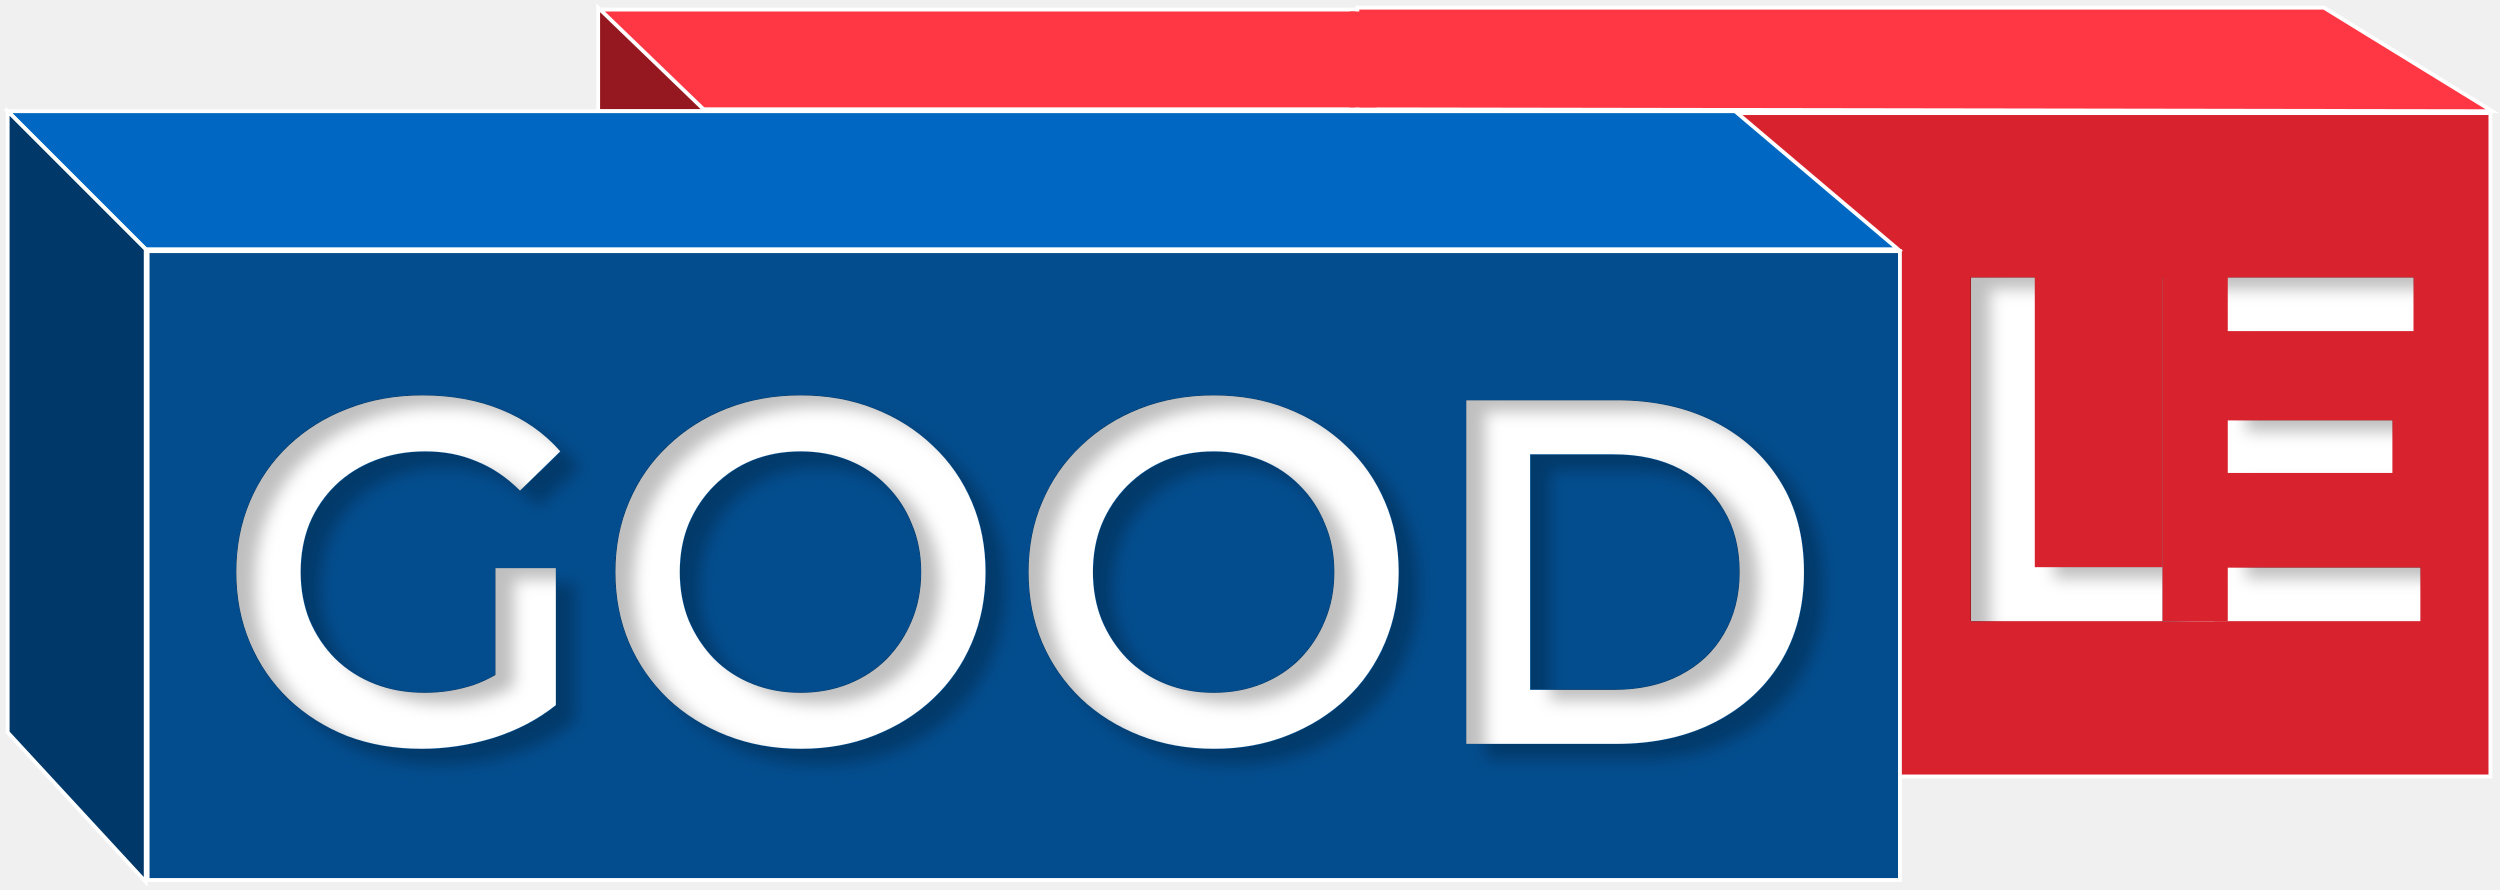
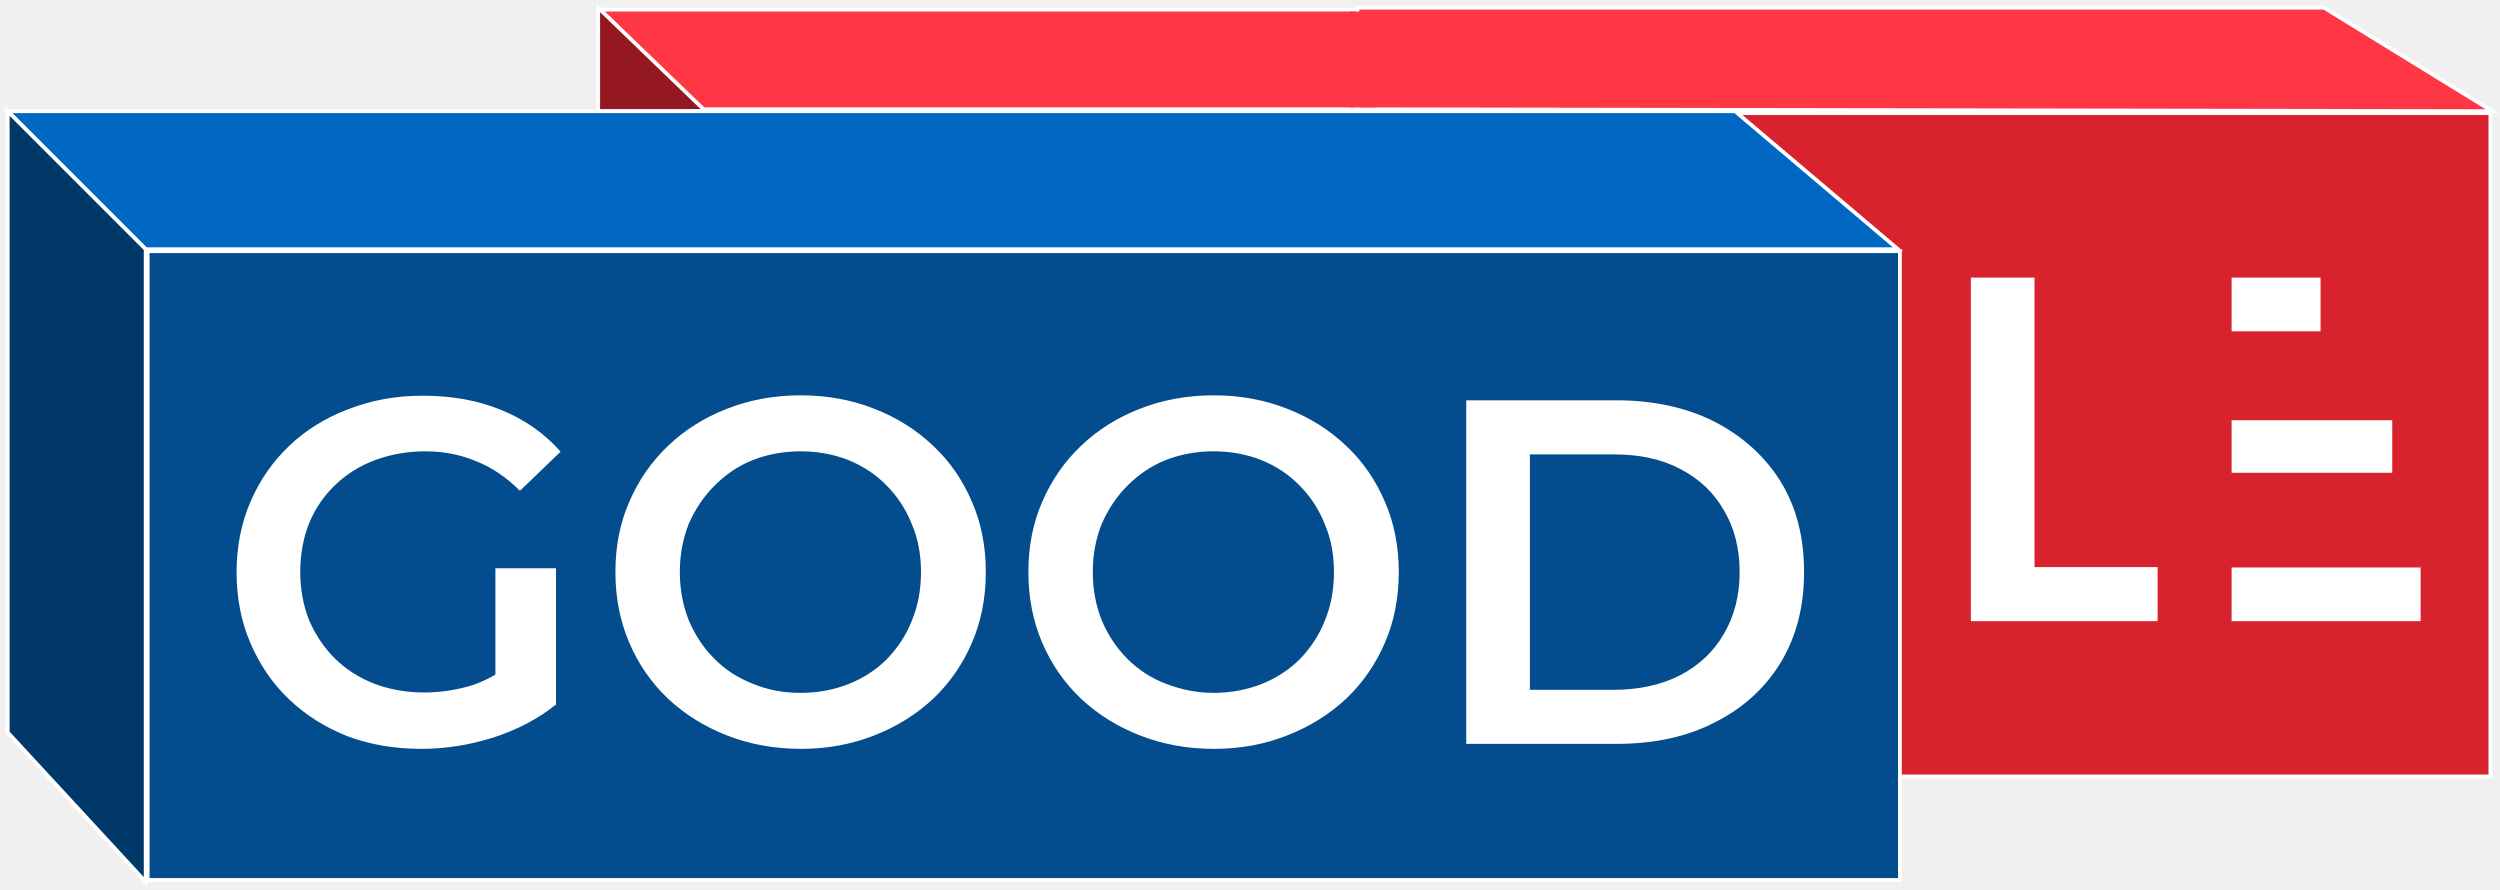
- <svg xmlns="http://www.w3.org/2000/svg" width="652" height="232" viewBox="0 0 652 232" fill="none">
-   <rect x="156.5" y="2.5" width="288" height="26" fill="#FF3643" stroke="white" />
-   <path d="M354 28.509V2H606.074L650 29L354 28.509Z" fill="#FF3643" stroke="white" />
-   <path d="M184 29L156 2V29H184Z" fill="#95171F" stroke="white" />
-   <rect x="420.5" y="29.5" width="229" height="173" fill="#D8222E" stroke="white" />
-   <path d="M38 65L2 29H452.5L495 65H38Z" fill="#0068C2" stroke="white" />
-   <path d="M38 65L2 29V191L38 230V65Z" fill="#003869" stroke="white" />
-   <rect x="38.5" y="65.5" width="457" height="164" fill="#034D8E" stroke="white" />
-   <g filter="url(#filter0_di_39_34)">
-     <path d="M109.888 195.28C102.891 195.28 96.448 194.171 90.56 191.952C84.757 189.648 79.68 186.448 75.328 182.352C70.976 178.171 67.605 173.264 65.216 167.632C62.827 162 61.632 155.856 61.632 149.2C61.632 142.544 62.827 136.4 65.216 130.768C67.605 125.136 70.976 120.272 75.328 116.176C79.765 111.995 84.928 108.795 90.816 106.576C96.704 104.272 103.147 103.12 110.144 103.12C117.739 103.12 124.565 104.357 130.624 106.832C136.768 109.307 141.931 112.933 146.112 117.712L135.616 127.952C132.117 124.453 128.32 121.893 124.224 120.272C120.213 118.565 115.776 117.712 110.912 117.712C106.219 117.712 101.867 118.48 97.856 120.016C93.845 121.552 90.389 123.728 87.488 126.544C84.587 129.36 82.325 132.688 80.704 136.528C79.168 140.368 78.4 144.592 78.4 149.2C78.4 153.723 79.168 157.904 80.704 161.744C82.325 165.584 84.587 168.955 87.488 171.856C90.389 174.672 93.803 176.848 97.728 178.384C101.653 179.92 106.005 180.688 110.784 180.688C115.221 180.688 119.488 180.005 123.584 178.64C127.765 177.189 131.733 174.8 135.488 171.472L144.96 183.888C140.267 187.643 134.805 190.501 128.576 192.464C122.432 194.341 116.203 195.28 109.888 195.28ZM129.216 181.712V148.176H144.96V183.888L129.216 181.712ZM208.891 195.28C201.894 195.28 195.451 194.128 189.563 191.824C183.675 189.52 178.555 186.32 174.203 182.224C169.851 178.043 166.48 173.179 164.091 167.632C161.702 162 160.507 155.856 160.507 149.2C160.507 142.544 161.702 136.443 164.091 130.896C166.48 125.264 169.851 120.4 174.203 116.304C178.555 112.123 183.675 108.88 189.563 106.576C195.451 104.272 201.851 103.12 208.763 103.12C215.76 103.12 222.16 104.272 227.963 106.576C233.851 108.88 238.971 112.123 243.323 116.304C247.675 120.4 251.046 125.264 253.435 130.896C255.824 136.443 257.019 142.544 257.019 149.2C257.019 155.856 255.824 162 253.435 167.632C251.046 173.264 247.675 178.128 243.323 182.224C238.971 186.32 233.851 189.52 227.963 191.824C222.16 194.128 215.803 195.28 208.891 195.28ZM208.763 180.688C213.286 180.688 217.467 179.92 221.307 178.384C225.147 176.848 228.475 174.672 231.291 171.856C234.107 168.955 236.283 165.627 237.819 161.872C239.44 158.032 240.251 153.808 240.251 149.2C240.251 144.592 239.44 140.411 237.819 136.656C236.283 132.816 234.107 129.488 231.291 126.672C228.475 123.771 225.147 121.552 221.307 120.016C217.467 118.48 213.286 117.712 208.763 117.712C204.24 117.712 200.059 118.48 196.219 120.016C192.464 121.552 189.136 123.771 186.235 126.672C183.419 129.488 181.2 132.816 179.579 136.656C178.043 140.411 177.275 144.592 177.275 149.2C177.275 153.723 178.043 157.904 179.579 161.744C181.2 165.584 183.419 168.955 186.235 171.856C189.051 174.672 192.379 176.848 196.219 178.384C200.059 179.92 204.24 180.688 208.763 180.688ZM316.641 195.28C309.644 195.28 303.201 194.128 297.313 191.824C291.425 189.52 286.305 186.32 281.953 182.224C277.601 178.043 274.23 173.179 271.841 167.632C269.452 162 268.257 155.856 268.257 149.2C268.257 142.544 269.452 136.443 271.841 130.896C274.23 125.264 277.601 120.4 281.953 116.304C286.305 112.123 291.425 108.88 297.313 106.576C303.201 104.272 309.601 103.12 316.513 103.12C323.51 103.12 329.91 104.272 335.713 106.576C341.601 108.88 346.721 112.123 351.073 116.304C355.425 120.4 358.796 125.264 361.185 130.896C363.574 136.443 364.769 142.544 364.769 149.2C364.769 155.856 363.574 162 361.185 167.632C358.796 173.264 355.425 178.128 351.073 182.224C346.721 186.32 341.601 189.52 335.713 191.824C329.91 194.128 323.553 195.28 316.641 195.28ZM316.513 180.688C321.036 180.688 325.217 179.92 329.057 178.384C332.897 176.848 336.225 174.672 339.041 171.856C341.857 168.955 344.033 165.627 345.569 161.872C347.19 158.032 348.001 153.808 348.001 149.2C348.001 144.592 347.19 140.411 345.569 136.656C344.033 132.816 341.857 129.488 339.041 126.672C336.225 123.771 332.897 121.552 329.057 120.016C325.217 118.48 321.036 117.712 316.513 117.712C311.99 117.712 307.809 118.48 303.969 120.016C300.214 121.552 296.886 123.771 293.985 126.672C291.169 129.488 288.95 132.816 287.329 136.656C285.793 140.411 285.025 144.592 285.025 149.2C285.025 153.723 285.793 157.904 287.329 161.744C288.95 165.584 291.169 168.955 293.985 171.856C296.801 174.672 300.129 176.848 303.969 178.384C307.809 179.92 311.99 180.688 316.513 180.688ZM382.407 194V104.4H421.575C431.303 104.4 439.836 106.277 447.175 110.032C454.514 113.787 460.231 118.992 464.327 125.648C468.423 132.304 470.471 140.155 470.471 149.2C470.471 158.16 468.423 166.011 464.327 172.752C460.231 179.408 454.514 184.613 447.175 188.368C439.836 192.123 431.303 194 421.575 194H382.407ZM399.047 179.92H420.807C427.548 179.92 433.351 178.64 438.215 176.08C443.164 173.52 446.962 169.936 449.607 165.328C452.338 160.72 453.703 155.344 453.703 149.2C453.703 142.971 452.338 137.595 449.607 133.072C446.962 128.464 443.164 124.88 438.215 122.32C433.351 119.76 427.548 118.48 420.807 118.48H399.047V179.92Z" fill="white" />
+ <svg xmlns="http://www.w3.org/2000/svg" version="1.1" id="Слой_1" x="0px" y="0px" viewBox="0 0 652 232" style="enable-background:new 0 0 652 232;" xml:space="preserve">
+   <style type="text/css">
+ 	.st0{fill:#FF3643;stroke:#FFFFFF;}
+ 	.st1{fill:#95171F;stroke:#FFFFFF;}
+ 	.st2{fill:#D8222E;stroke:#FFFFFF;}
+ 	.st3{fill:#0068C2;stroke:#FFFFFF;}
+ 	.st4{fill:#003869;stroke:#FFFFFF;}
+ 	.st5{fill:#034D8E;stroke:#FFFFFF;}
+ 	.st6{fill:#FFFFFF;}
+ 	.st7{fill:#D8222E;}
+ 	.st8{fill:#FF3643;}
+ </style>
+   <rect x="156.5" y="2.5" class="st0" width="288" height="26" />
+   <path class="st0" d="M354,28.5V2h252.1L650,29L354,28.5z" />
+   <path class="st1" d="M184,29L156,2v27H184z" />
+   <rect x="420.5" y="29.5" class="st2" width="229" height="173" />
+   <path class="st3" d="M38,65L2,29h450.5L495,65H38z" />
+   <path class="st4" d="M38,65L2,29v162l36,39V65z" />
+   <rect x="38.5" y="65.5" class="st5" width="457" height="164" />
+   <g>
+     <path class="st6" d="M109.9,195.3c-7,0-13.4-1.1-19.3-3.3c-5.8-2.3-10.9-5.5-15.2-9.6c-4.4-4.2-7.7-9.1-10.1-14.7   c-2.4-5.6-3.6-11.8-3.6-18.4c0-6.7,1.2-12.8,3.6-18.4c2.4-5.6,5.8-10.5,10.1-14.6c4.4-4.2,9.6-7.4,15.5-9.6   c5.9-2.3,12.3-3.5,19.3-3.5c7.6,0,14.4,1.2,20.5,3.7c6.1,2.5,11.3,6.1,15.5,10.9L135.6,128c-3.5-3.5-7.3-6.1-11.4-7.7   c-4-1.7-8.4-2.6-13.3-2.6c-4.7,0-9,0.8-13.1,2.3c-4,1.5-7.5,3.7-10.4,6.5s-5.2,6.1-6.8,10c-1.5,3.8-2.3,8.1-2.3,12.7   c0,4.5,0.8,8.7,2.3,12.5c1.6,3.8,3.9,7.2,6.8,10.1c2.9,2.8,6.3,5,10.2,6.5c3.9,1.5,8.3,2.3,13.1,2.3c4.4,0,8.7-0.7,12.8-2   c4.2-1.5,8.1-3.8,11.9-7.2l9.5,12.4c-4.7,3.8-10.2,6.6-16.4,8.6C122.4,194.3,116.2,195.3,109.9,195.3z M129.2,181.7v-33.5H145v35.7   L129.2,181.7z M208.9,195.3c-7,0-13.4-1.2-19.3-3.5s-11-5.5-15.4-9.6c-4.4-4.2-7.7-9-10.1-14.6c-2.4-5.6-3.6-11.8-3.6-18.4   c0-6.7,1.2-12.8,3.6-18.3c2.4-5.6,5.8-10.5,10.1-14.6c4.4-4.2,9.5-7.4,15.4-9.7c5.9-2.3,12.3-3.5,19.2-3.5c7,0,13.4,1.2,19.2,3.5   c5.9,2.3,11,5.5,15.4,9.7c4.4,4.1,7.7,9,10.1,14.6c2.4,5.5,3.6,11.6,3.6,18.3c0,6.7-1.2,12.8-3.6,18.4c-2.4,5.6-5.8,10.5-10.1,14.6   c-4.4,4.1-9.5,7.3-15.4,9.6C222.2,194.1,215.8,195.3,208.9,195.3z M208.8,180.7c4.5,0,8.7-0.8,12.5-2.3c3.8-1.5,7.2-3.7,10-6.5   c2.8-2.9,5-6.2,6.5-10c1.6-3.8,2.4-8.1,2.4-12.7s-0.8-8.8-2.4-12.5c-1.5-3.8-3.7-7.2-6.5-10c-2.8-2.9-6.1-5.1-10-6.7   c-3.8-1.5-8-2.3-12.5-2.3s-8.7,0.8-12.5,2.3c-3.8,1.5-7.1,3.8-10,6.7c-2.8,2.8-5,6.1-6.7,10c-1.5,3.8-2.3,7.9-2.3,12.5   c0,4.5,0.8,8.7,2.3,12.5c1.6,3.8,3.8,7.2,6.7,10.1c2.8,2.8,6.1,5,10,6.5C200.1,179.9,204.2,180.7,208.8,180.7z M316.6,195.3   c-7,0-13.4-1.2-19.3-3.5s-11-5.5-15.4-9.6c-4.4-4.2-7.7-9-10.1-14.6c-2.4-5.6-3.6-11.8-3.6-18.4c0-6.7,1.2-12.8,3.6-18.3   c2.4-5.6,5.8-10.5,10.1-14.6c4.4-4.2,9.5-7.4,15.4-9.7c5.9-2.3,12.3-3.5,19.2-3.5c7,0,13.4,1.2,19.2,3.5c5.9,2.3,11,5.5,15.4,9.7   c4.4,4.1,7.7,9,10.1,14.6c2.4,5.5,3.6,11.6,3.6,18.3c0,6.7-1.2,12.8-3.6,18.4s-5.8,10.5-10.1,14.6c-4.4,4.1-9.5,7.3-15.4,9.6   C329.9,194.1,323.6,195.3,316.6,195.3z M316.5,180.7c4.5,0,8.7-0.8,12.5-2.3s7.2-3.7,10-6.5c2.8-2.9,5-6.2,6.5-10   c1.6-3.8,2.4-8.1,2.4-12.7s-0.8-8.8-2.4-12.5c-1.5-3.8-3.7-7.2-6.5-10c-2.8-2.9-6.1-5.1-10-6.7c-3.8-1.5-8-2.3-12.5-2.3   s-8.7,0.8-12.5,2.3c-3.8,1.5-7.1,3.8-10,6.7c-2.8,2.8-5,6.1-6.7,10c-1.5,3.8-2.3,7.9-2.3,12.5c0,4.5,0.8,8.7,2.3,12.5   c1.6,3.8,3.8,7.2,6.7,10.1c2.8,2.8,6.1,5,10,6.5S312,180.7,316.5,180.7z M382.4,194v-89.6h39.2c9.7,0,18.3,1.9,25.6,5.6   c7.3,3.8,13.1,9,17.2,15.6c4.1,6.7,6.1,14.5,6.1,23.6c0,9-2,16.8-6.1,23.6c-4.1,6.7-9.8,11.9-17.2,15.6c-7.3,3.8-15.9,5.6-25.6,5.6   H382.4z M399,179.9h21.8c6.7,0,12.5-1.3,17.4-3.8c4.9-2.6,8.7-6.1,11.4-10.8c2.7-4.6,4.1-10,4.1-16.1c0-6.2-1.4-11.6-4.1-16.1   c-2.6-4.6-6.4-8.2-11.4-10.8c-4.9-2.6-10.7-3.8-17.4-3.8H399V179.9z" />
  </g>
-   <g filter="url(#filter1_i_39_34)">
-     <path d="M514.032 162V72.4H530.672V147.92H577.52V162H514.032Z" fill="white" />
+   <g>
+     <path class="st6" d="M514,162V72.4h16.6v75.5h46.8V162H514z" />
  </g>
-   <g filter="url(#filter2_i_39_34)">
-     <path d="M579.392 109.648H623.936V123.344H579.392V109.648ZM580.672 148.048H631.232V162H564.032V72.4H629.44V86.352H580.672V148.048Z" fill="white" />
+   <g>
+     <path class="st6" d="M579.4,109.6h44.5v13.7h-44.5V109.6z M580.7,148h50.6v14H564V72.4h65.4v14h-48.8V148z" />
  </g>
-   <rect x="564" y="72" width="17" height="90" fill="#D8222E" />
-   <rect x="352" y="3" width="7" height="25" fill="#FF3643" />
-   <defs>
-     <filter id="filter0_di_39_34" x="61.632" y="103.12" width="417.839" height="100.16" filterUnits="userSpaceOnUse" color-interpolation-filters="sRGB">
-       <feFlood flood-opacity="0" result="BackgroundImageFix" />
-       <feColorMatrix in="SourceAlpha" type="matrix" values="0 0 0 0 0 0 0 0 0 0 0 0 0 0 0 0 0 0 127 0" result="hardAlpha" />
-       <feOffset dx="5" dy="4" />
-       <feGaussianBlur stdDeviation="2" />
-       <feComposite in2="hardAlpha" operator="out" />
-       <feColorMatrix type="matrix" values="0 0 0 0 0 0 0 0 0 0 0 0 0 0 0 0 0 0 0.25 0" />
-       <feBlend mode="normal" in2="BackgroundImageFix" result="effect1_dropShadow_39_34" />
-       <feBlend mode="normal" in="SourceGraphic" in2="effect1_dropShadow_39_34" result="shape" />
-       <feColorMatrix in="SourceAlpha" type="matrix" values="0 0 0 0 0 0 0 0 0 0 0 0 0 0 0 0 0 0 127 0" result="hardAlpha" />
-       <feOffset dx="5" dy="3" />
-       <feGaussianBlur stdDeviation="2" />
-       <feComposite in2="hardAlpha" operator="arithmetic" k2="-1" k3="1" />
-       <feColorMatrix type="matrix" values="0 0 0 0 0 0 0 0 0 0 0 0 0 0 0 0 0 0 0.25 0" />
-       <feBlend mode="normal" in2="shape" result="effect2_innerShadow_39_34" />
-     </filter>
-     <filter id="filter1_i_39_34" x="514.032" y="72.4" width="67.487" height="92.6" filterUnits="userSpaceOnUse" color-interpolation-filters="sRGB">
-       <feFlood flood-opacity="0" result="BackgroundImageFix" />
-       <feBlend mode="normal" in="SourceGraphic" in2="BackgroundImageFix" result="shape" />
-       <feColorMatrix in="SourceAlpha" type="matrix" values="0 0 0 0 0 0 0 0 0 0 0 0 0 0 0 0 0 0 127 0" result="hardAlpha" />
-       <feOffset dx="5" dy="3" />
-       <feGaussianBlur stdDeviation="2" />
-       <feComposite in2="hardAlpha" operator="arithmetic" k2="-1" k3="1" />
-       <feColorMatrix type="matrix" values="0 0 0 0 0 0 0 0 0 0 0 0 0 0 0 0 0 0 0.25 0" />
-       <feBlend mode="normal" in2="shape" result="effect1_innerShadow_39_34" />
-     </filter>
-     <filter id="filter2_i_39_34" x="564.032" y="72.4" width="71.2" height="92.6" filterUnits="userSpaceOnUse" color-interpolation-filters="sRGB">
-       <feFlood flood-opacity="0" result="BackgroundImageFix" />
-       <feBlend mode="normal" in="SourceGraphic" in2="BackgroundImageFix" result="shape" />
-       <feColorMatrix in="SourceAlpha" type="matrix" values="0 0 0 0 0 0 0 0 0 0 0 0 0 0 0 0 0 0 127 0" result="hardAlpha" />
-       <feOffset dx="5" dy="3" />
-       <feGaussianBlur stdDeviation="2" />
-       <feComposite in2="hardAlpha" operator="arithmetic" k2="-1" k3="1" />
-       <feColorMatrix type="matrix" values="0 0 0 0 0 0 0 0 0 0 0 0 0 0 0 0 0 0 0.25 0" />
-       <feBlend mode="normal" in2="shape" result="effect1_innerShadow_39_34" />
-     </filter>
-   </defs>
+   <rect x="562.7" y="70.2" class="st7" width="19.3" height="93.2" />
+   <rect x="352" y="3" class="st8" width="7" height="25" />
+   <rect x="605.2" y="69.4" class="st7" width="29.6" height="20.4" />
</svg>
